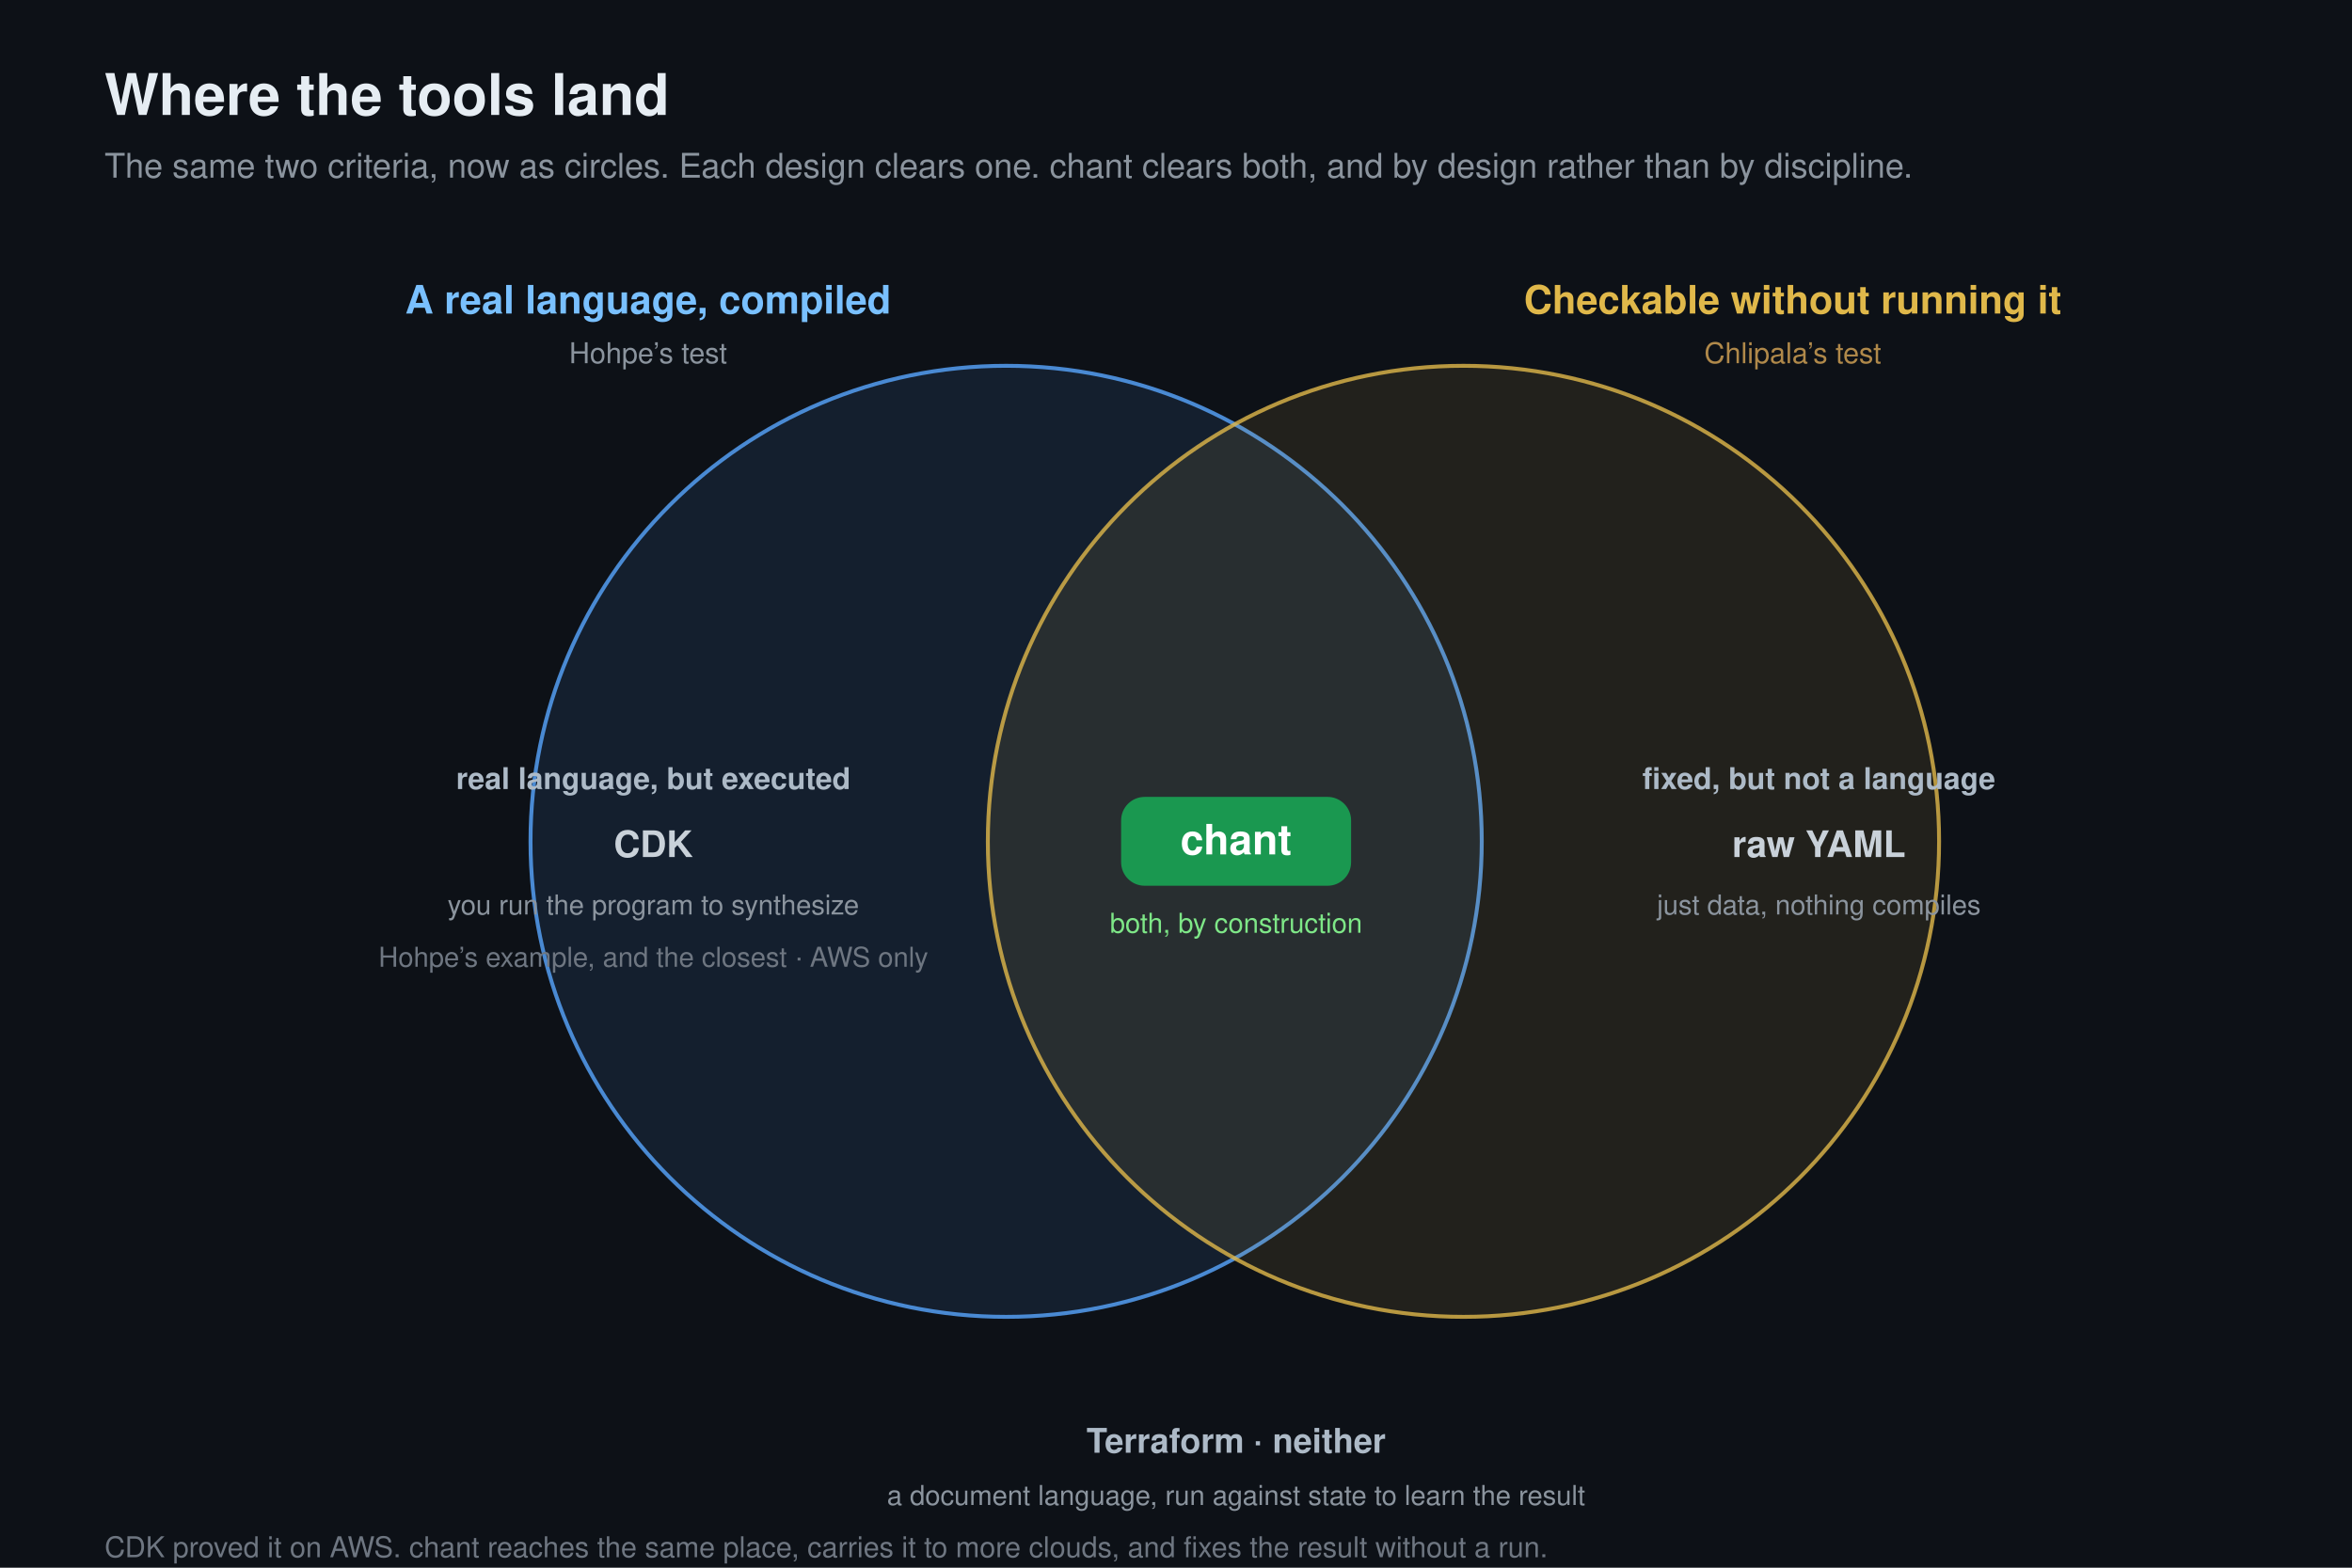
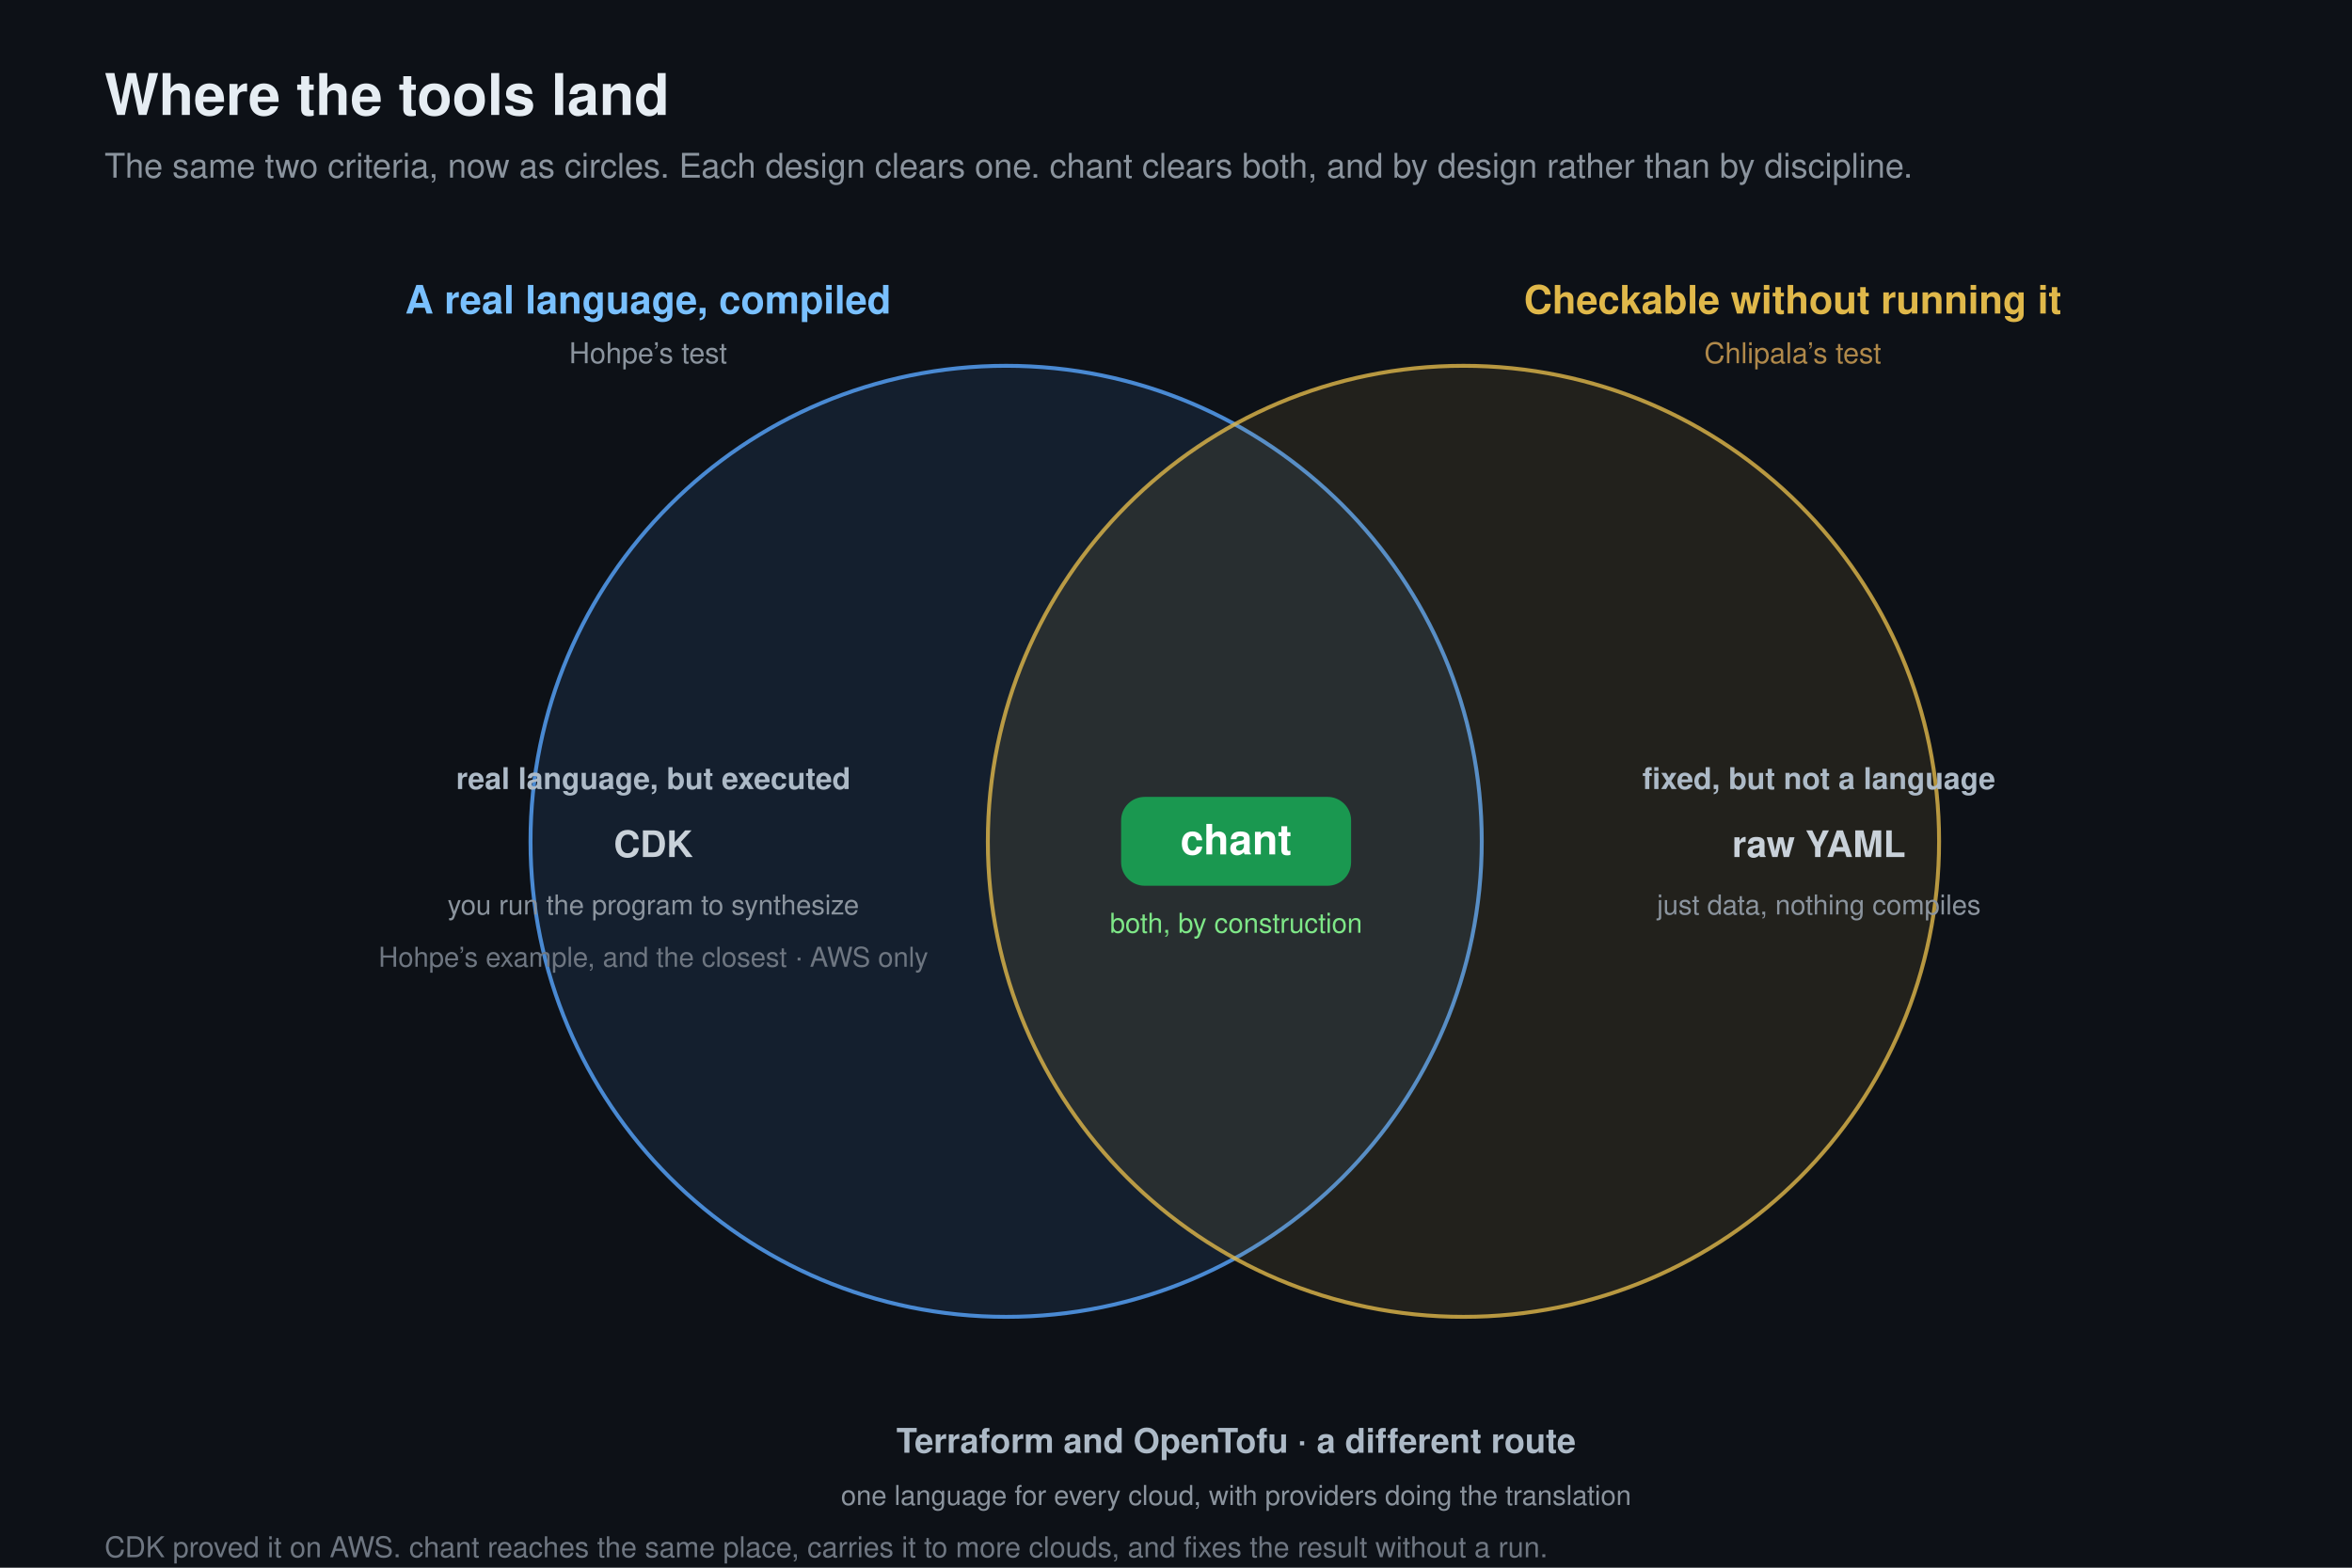
<svg xmlns="http://www.w3.org/2000/svg" viewBox="0 0 900 600" font-family="-apple-system, Segoe UI, Helvetica, Arial, sans-serif">
  <rect x="0" y="0" width="900" height="600" fill="#0d1117" />
  <text x="40" y="44" font-size="22" font-weight="700" fill="#e6edf3">Where the tools land</text>
  <text x="40" y="68" font-size="13" fill="#8b949e">The same two criteria, now as circles. Each design clears one. chant clears both, and by design rather than by discipline.</text>
  <circle cx="385" cy="322" r="182" fill="#58a6ff" fill-opacity="0.10" stroke="#58a6ff" stroke-opacity="0.8" stroke-width="1.5" />
  <circle cx="560" cy="322" r="182" fill="#e0b84a" fill-opacity="0.10" stroke="#e0b84a" stroke-opacity="0.8" stroke-width="1.5" />
  <text x="248" y="120" font-size="15" font-weight="700" fill="#79c0ff" text-anchor="middle">A real language, compiled</text>
  <text x="248" y="139" font-size="11" fill="#8b949e" text-anchor="middle">Hohpe’s test</text>
  <text x="686" y="120" font-size="15" font-weight="700" fill="#e0b84a" text-anchor="middle">Checkable without running it</text>
  <text x="686" y="139" font-size="11" fill="#b0894a" text-anchor="middle">Chlipala’s test</text>
  <text x="250" y="302" font-size="11.5" font-weight="700" fill="#adbac7" text-anchor="middle">real language, but executed</text>
  <text x="250" y="328" font-size="14" font-weight="600" fill="#c9d1d9" text-anchor="middle">CDK</text>
  <text x="250" y="350" font-size="10.5" fill="#8b949e" text-anchor="middle">you run the program to synthesize</text>
  <text x="250" y="370" font-size="10.5" fill="#6e7681" text-anchor="middle">Hohpe’s example, and the closest · AWS only</text>
  <text x="696" y="302" font-size="11.5" font-weight="700" fill="#adbac7" text-anchor="middle">fixed, but not a language</text>
  <text x="696" y="328" font-size="14" font-weight="600" fill="#c9d1d9" text-anchor="middle">raw YAML</text>
  <text x="696" y="350" font-size="10.5" fill="#8b949e" text-anchor="middle">just data, nothing compiles</text>
  <rect x="429" y="305" width="88" height="34" rx="9" fill="#1a9850" />
  <text x="473" y="327" font-size="16" font-weight="700" fill="#ffffff" text-anchor="middle">chant</text>
  <text x="473" y="357" font-size="10.5" fill="#7ee787" text-anchor="middle">both, by construction</text>
-   <text x="473" y="556" font-size="13" font-weight="700" fill="#adbac7" text-anchor="middle">Terraform · neither</text>
-   <text x="473" y="576" font-size="10.5" fill="#8b949e" text-anchor="middle">a document language, run against state to learn the result</text>
+   <text x="473" y="556" font-size="13" font-weight="700" fill="#adbac7" text-anchor="middle">Terraform and OpenTofu · a different route</text>
+   <text x="473" y="576" font-size="10.5" fill="#8b949e" text-anchor="middle">one language for every cloud, with providers doing the translation</text>
  <text x="40" y="596" font-size="11" fill="#6e7681">CDK proved it on AWS. chant reaches the same place, carries it to more clouds, and fixes the result without a run.</text>
</svg>
